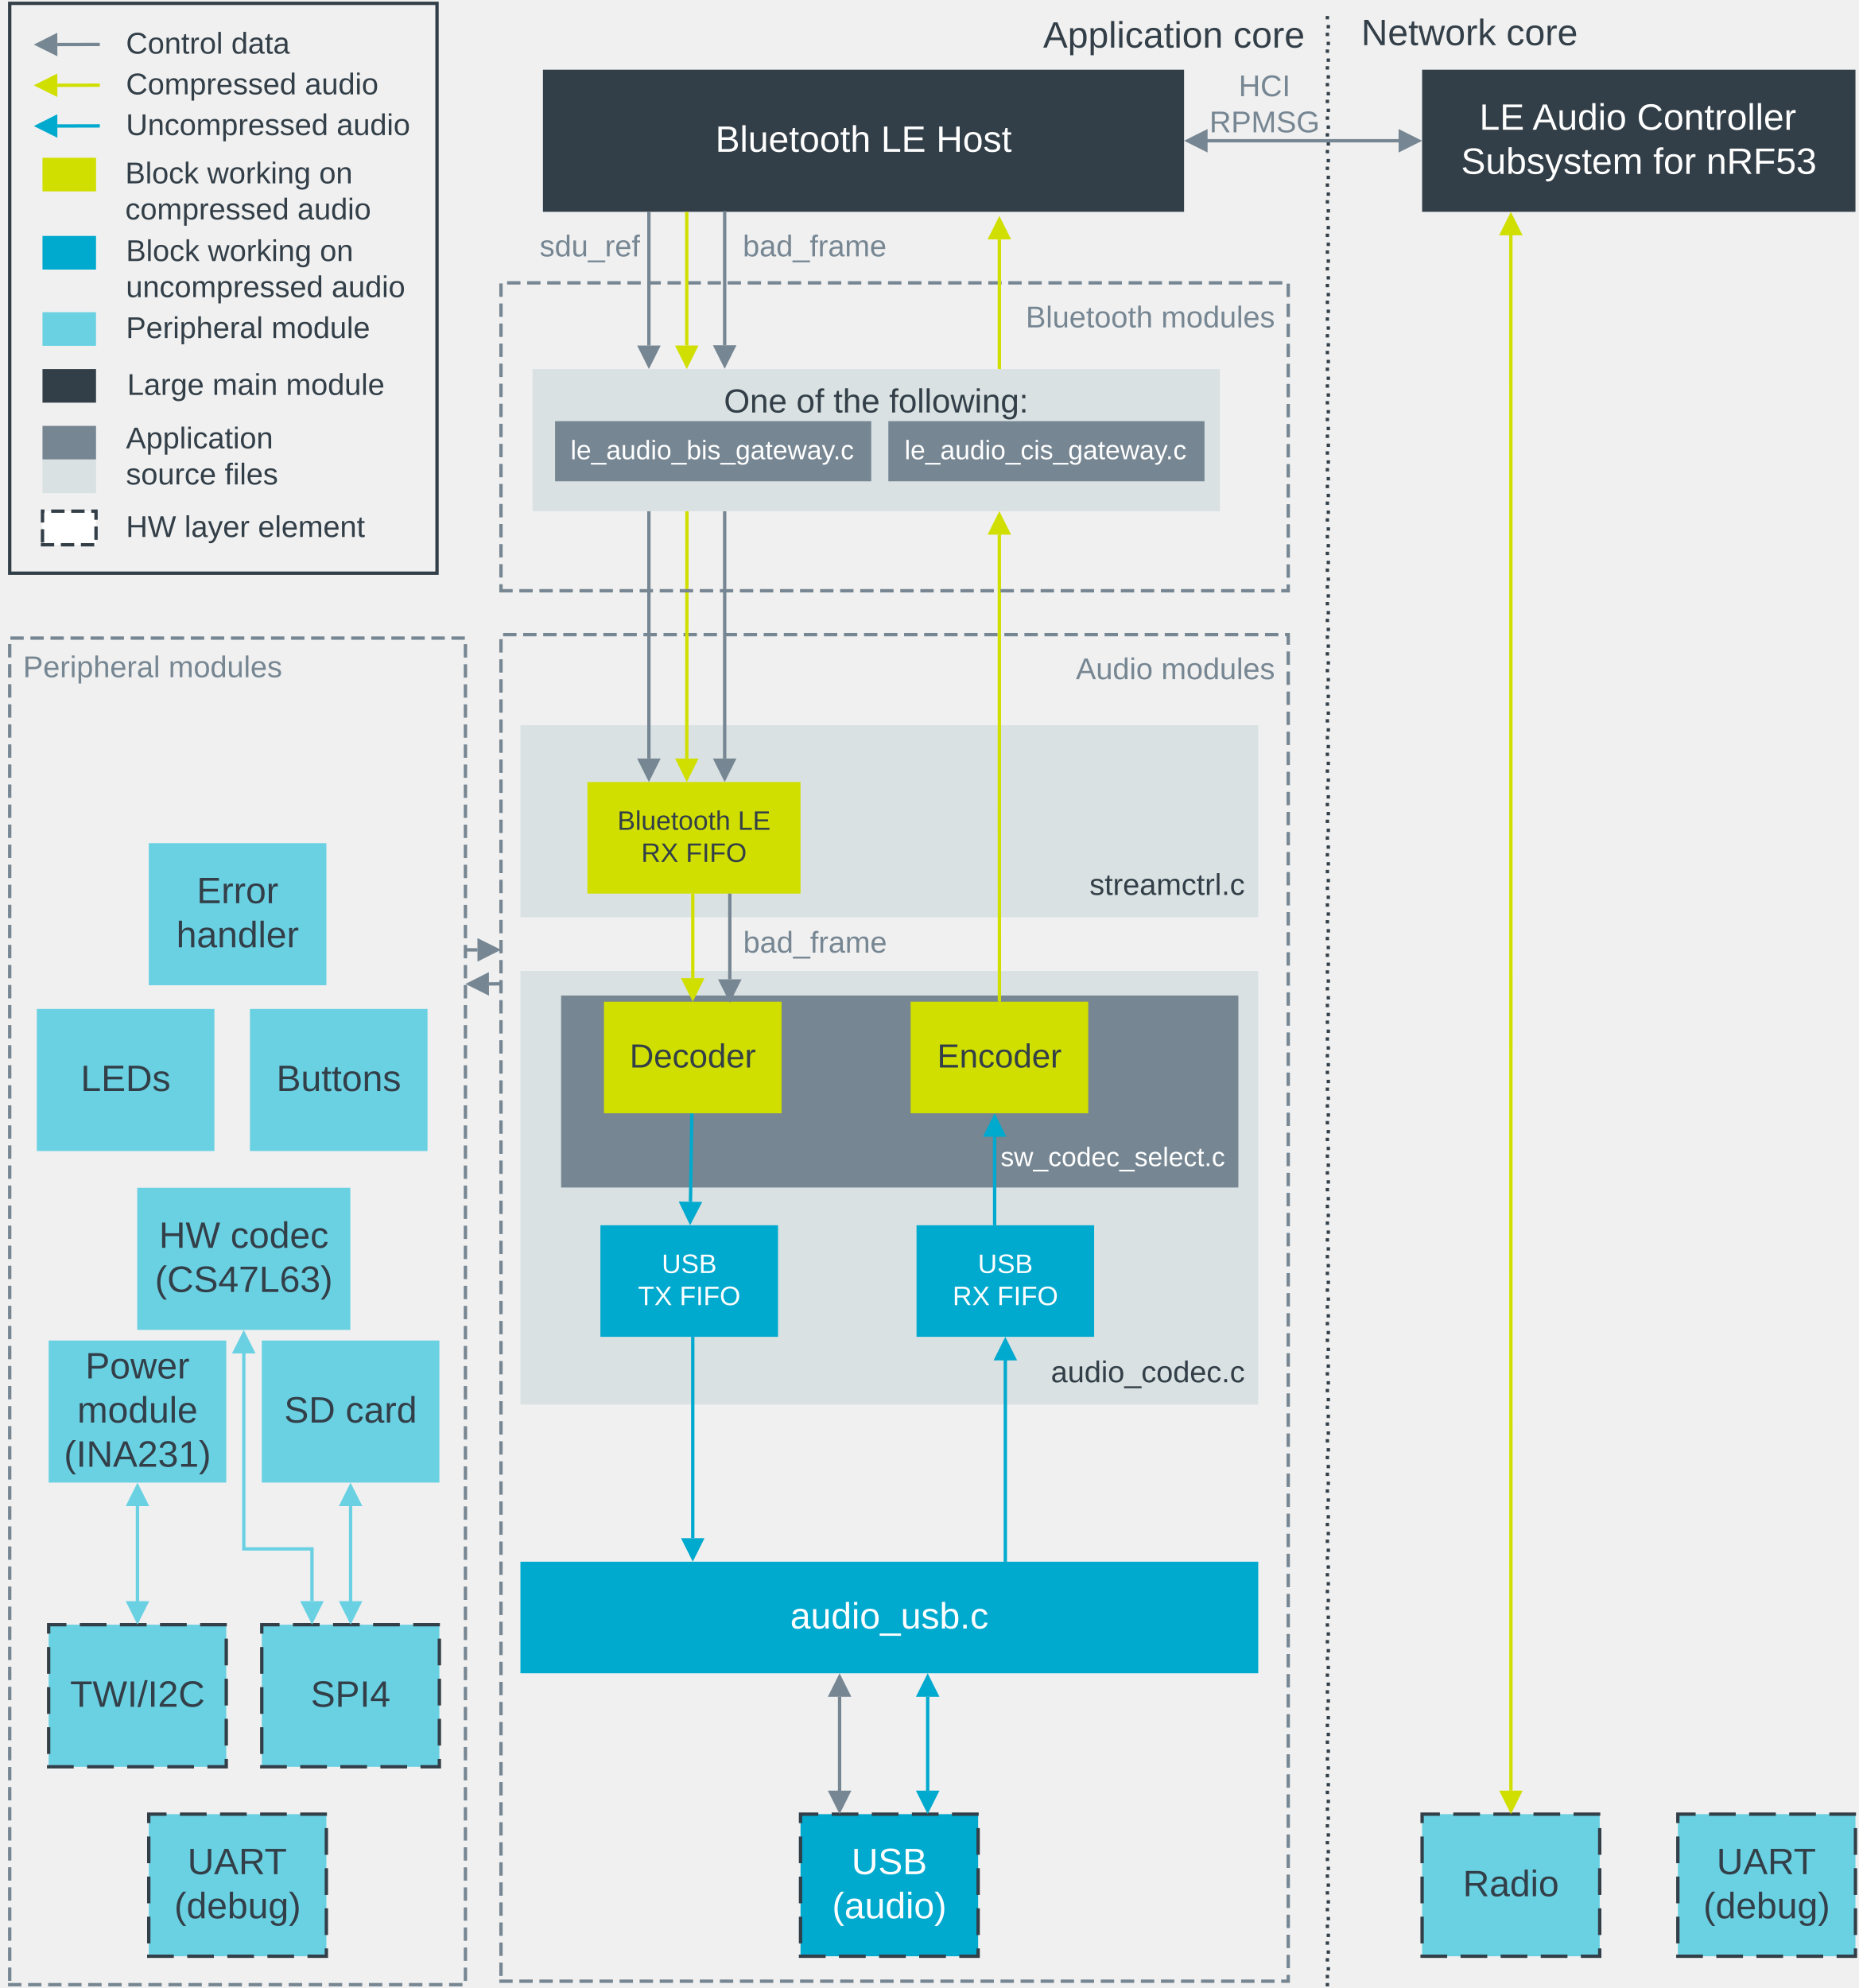
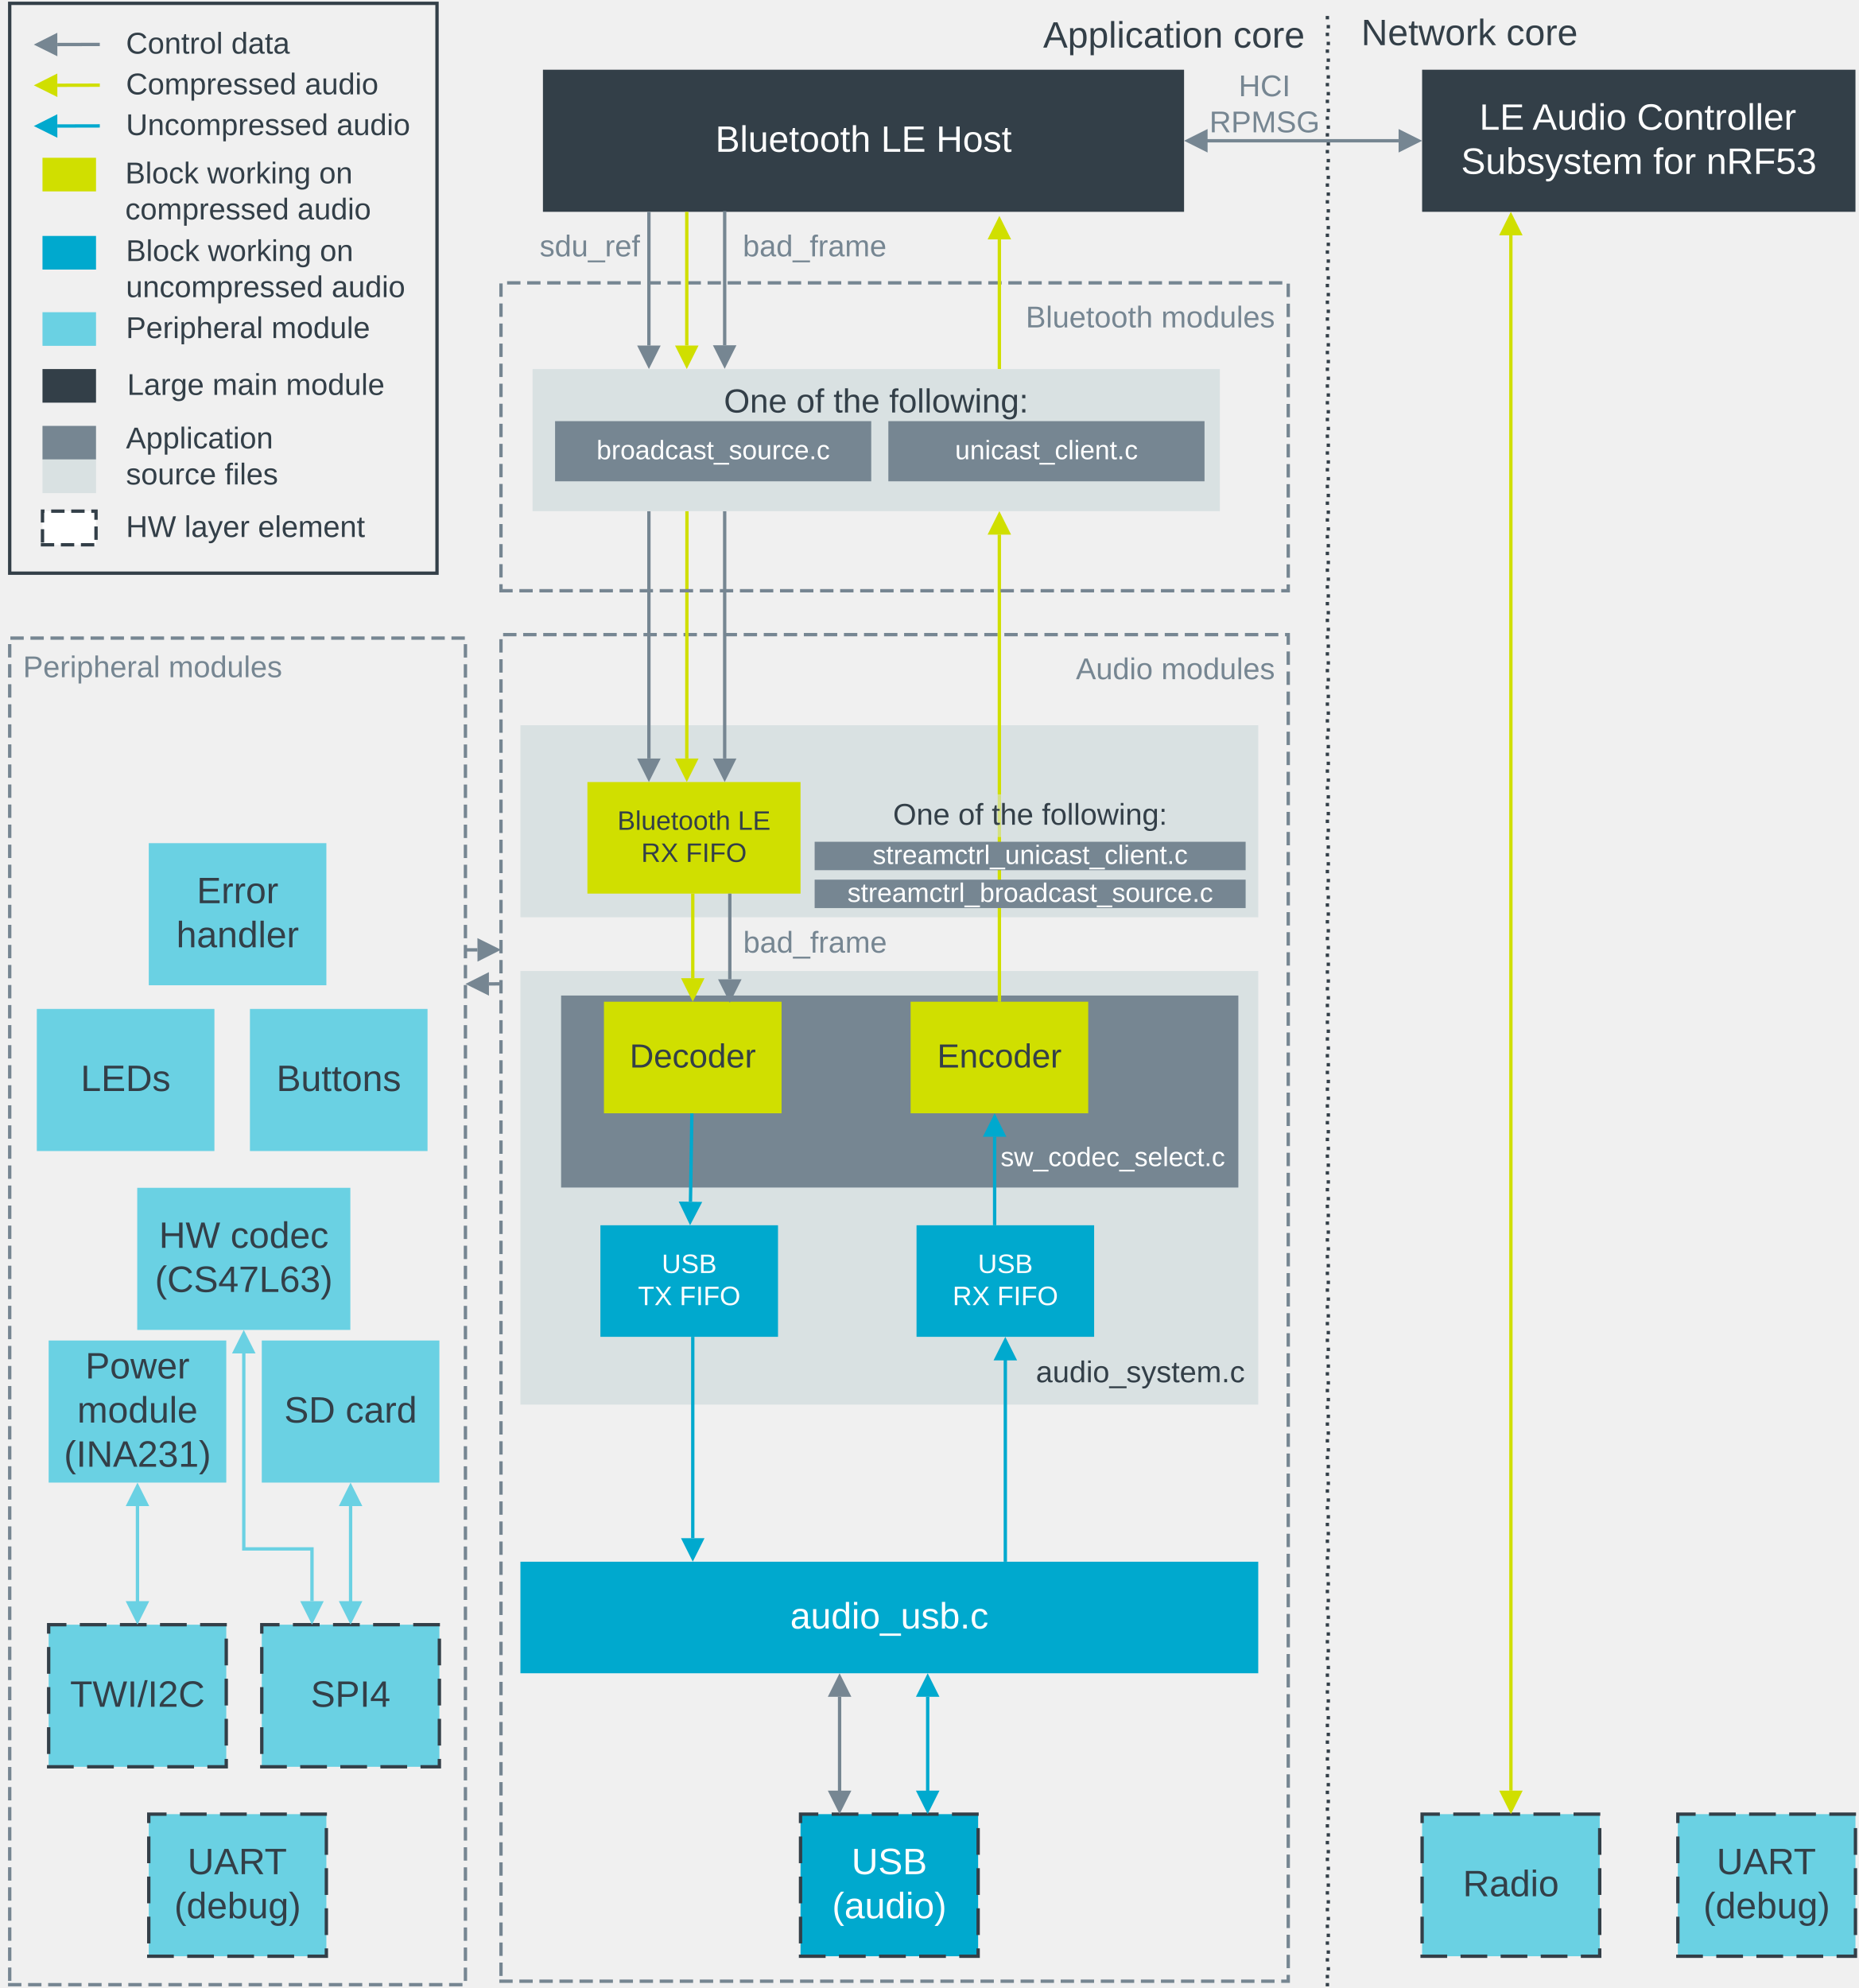
- <svg xmlns="http://www.w3.org/2000/svg" xmlns:xlink="http://www.w3.org/1999/xlink" width="7.726in" height="8.262in" viewBox="0 0 556.255 594.878" xml:space="preserve" color-interpolation-filters="sRGB" class="st34">
+ <svg xmlns="http://www.w3.org/2000/svg" xmlns:xlink="http://www.w3.org/1999/xlink" width="7.726in" height="8.262in" viewBox="0 0 556.255 594.878" xml:space="preserve" color-interpolation-filters="sRGB" class="st35">
  <style type="text/css">
	
		.st1 {fill:#333f48;stroke:none;stroke-width:1}
		.st2 {fill:#ffffff;font-family:Arial;font-size:0.917em}
		.st3 {font-size:1em}
		.st4 {fill:#6ad1e3;stroke:#333f48;stroke-dasharray:7,5;stroke-width:1}
		.st5 {fill:#333f48;font-family:Arial;font-size:0.917em}
		.st6 {fill:#6ad1e3;stroke:none;stroke-width:1}
		.st7 {marker-end:url(#mrkr4-55);marker-start:url(#mrkr4-53);stroke:#6ad1e3;stroke-linecap:butt;stroke-width:1}
		.st8 {fill:#6ad1e3;fill-opacity:1;stroke:#6ad1e3;stroke-opacity:1;stroke-width:0.284}
		.st9 {fill:#d9e1e2;stroke:none;stroke-width:1}
		.st10 {fill:#333f48;font-family:Arial;font-size:0.75em}
		.st11 {fill:#00a9ce;stroke:none;stroke-width:1}
		.st12 {fill:none;stroke:#768692;stroke-dasharray:3,3;stroke-width:1}
		.st13 {fill:#00a9ce;stroke:#333f48;stroke-dasharray:7,5;stroke-width:1}
		.st14 {fill:none;stroke:#333f48;stroke-dasharray:0.01,5;stroke-width:1}
		.st15 {fill:none;stroke:none;stroke-width:1}
		.st16 {fill:#d0df00;stroke:none;stroke-width:1}
		.st17 {fill:#333f48;font-family:Arial;font-size:0.667em}
- 		.st18 {marker-end:url(#mrkr4-102);stroke:#768692;stroke-linecap:butt;stroke-width:1}
+ 		.st18 {marker-end:url(#mrkr4-101);stroke:#768692;stroke-linecap:butt;stroke-width:1}
		.st19 {fill:#768692;fill-opacity:1;stroke:#768692;stroke-opacity:1;stroke-width:0.284}
		.st20 {fill:#768692;font-family:Arial;font-size:0.75em}
- 		.st21 {marker-end:url(#mrkr4-119);stroke:#d0df00;stroke-linecap:butt;stroke-width:1}
+ 		.st21 {marker-end:url(#mrkr4-118);stroke:#d0df00;stroke-linecap:butt;stroke-width:1}
		.st22 {fill:#d0df00;fill-opacity:1;stroke:#d0df00;stroke-opacity:1;stroke-width:0.284}
- 		.st23 {marker-end:url(#mrkr4-125);stroke:#00a9ce;stroke-linecap:butt;stroke-width:1}
+ 		.st23 {marker-end:url(#mrkr4-124);stroke:#00a9ce;stroke-linecap:butt;stroke-width:1}
		.st24 {fill:#00a9ce;fill-opacity:1;stroke:#00a9ce;stroke-opacity:1;stroke-width:0.284}
- 		.st25 {marker-start:url(#mrkr4-131);stroke:#00a9ce;stroke-linecap:butt;stroke-width:1}
- 		.st26 {marker-end:url(#mrkr4-102);marker-start:url(#mrkr4-138);stroke:#768692;stroke-linecap:butt;stroke-width:1}
- 		.st27 {marker-end:url(#mrkr4-125);marker-start:url(#mrkr4-131);stroke:#00a9ce;stroke-linecap:butt;stroke-width:1}
+ 		.st25 {marker-start:url(#mrkr4-130);stroke:#00a9ce;stroke-linecap:butt;stroke-width:1}
+ 		.st26 {marker-end:url(#mrkr4-101);marker-start:url(#mrkr4-137);stroke:#768692;stroke-linecap:butt;stroke-width:1}
+ 		.st27 {marker-end:url(#mrkr4-124);marker-start:url(#mrkr4-130);stroke:#00a9ce;stroke-linecap:butt;stroke-width:1}
		.st28 {fill:none;stroke:#333f48;stroke-width:1}
		.st29 {fill:#ffffff;stroke:#333f48;stroke-dasharray:3,3;stroke-width:1}
		.st30 {fill:#ffffff;font-family:Arial;font-size:0.667em}
		.st31 {fill:#768692;stroke:none;stroke-width:1}
		.st32 {fill:#333f48;font-family:Arial;font-size:0.833em}
- 		.st33 {marker-end:url(#mrkr4-119);marker-start:url(#mrkr4-289);stroke:#d0df00;stroke-linecap:butt;stroke-width:1}
- 		.st34 {fill:none;fill-rule:evenodd;font-size:12px;overflow:visible;stroke-linecap:square;stroke-miterlimit:3}
+ 		.st33 {marker-end:url(#mrkr4-118);marker-start:url(#mrkr4-288);stroke:#d0df00;stroke-linecap:butt;stroke-width:1}
+ 		.st34 {fill:#d9e1e2;fill-opacity:0.58;stroke:none;stroke-width:1}
+ 		.st35 {fill:none;fill-rule:evenodd;font-size:12px;overflow:visible;stroke-linecap:square;stroke-miterlimit:3}
	
	</style>
  <defs id="Markers">
    <g id="lend4">
      <path d="M 2 1 L 0 0 L 2 -1 L 2 1 " style="stroke:none" />
    </g>
    <marker id="mrkr4-53" class="st8" refX="6.68" orient="auto" markerUnits="strokeWidth" overflow="visible">
      <use xlink:href="#lend4" transform="scale(3.52) " />
    </marker>
    <marker id="mrkr4-55" class="st8" refX="-7.04" orient="auto" markerUnits="strokeWidth" overflow="visible">
      <use xlink:href="#lend4" transform="scale(-3.52,-3.52) " />
    </marker>
-     <marker id="mrkr4-102" class="st19" refX="-7.04" orient="auto" markerUnits="strokeWidth" overflow="visible">
+     <marker id="mrkr4-101" class="st19" refX="-7.04" orient="auto" markerUnits="strokeWidth" overflow="visible">
      <use xlink:href="#lend4" transform="scale(-3.52,-3.52) " />
    </marker>
-     <marker id="mrkr4-119" class="st22" refX="-7.04" orient="auto" markerUnits="strokeWidth" overflow="visible">
+     <marker id="mrkr4-118" class="st22" refX="-7.04" orient="auto" markerUnits="strokeWidth" overflow="visible">
      <use xlink:href="#lend4" transform="scale(-3.52,-3.52) " />
    </marker>
-     <marker id="mrkr4-125" class="st24" refX="-7.04" orient="auto" markerUnits="strokeWidth" overflow="visible">
+     <marker id="mrkr4-124" class="st24" refX="-7.04" orient="auto" markerUnits="strokeWidth" overflow="visible">
      <use xlink:href="#lend4" transform="scale(-3.52,-3.52) " />
    </marker>
-     <marker id="mrkr4-131" class="st24" refX="6.68" orient="auto" markerUnits="strokeWidth" overflow="visible">
+     <marker id="mrkr4-130" class="st24" refX="6.68" orient="auto" markerUnits="strokeWidth" overflow="visible">
      <use xlink:href="#lend4" transform="scale(3.52) " />
    </marker>
-     <marker id="mrkr4-138" class="st19" refX="6.68" orient="auto" markerUnits="strokeWidth" overflow="visible">
+     <marker id="mrkr4-137" class="st19" refX="6.68" orient="auto" markerUnits="strokeWidth" overflow="visible">
      <use xlink:href="#lend4" transform="scale(3.52) " />
    </marker>
-     <marker id="mrkr4-289" class="st22" refX="6.68" orient="auto" markerUnits="strokeWidth" overflow="visible">
+     <marker id="mrkr4-288" class="st22" refX="6.68" orient="auto" markerUnits="strokeWidth" overflow="visible">
      <use xlink:href="#lend4" transform="scale(3.52) " />
    </marker>
  </defs>
  <g>
    <g id="shape5-1" transform="translate(162.467,-531.496)">
      <rect x="0" y="552.359" width="191.864" height="42.52" class="st1" />
      <text x="51.6" y="576.92" class="st2">Bluetooth LE Host</text>
    </g>
    <g id="shape6-4" transform="translate(425.57,-531.496)">
      <rect x="0" y="552.359" width="129.685" height="42.52" class="st1" />
      <text x="17.15" y="570.32" class="st2">LE Audio Controller <tspan x="11.66" dy="1.2em" class="st3">S</tspan>ubsystem for nRF53</text>
    </g>
    <g id="shape7-8" transform="translate(425.57,-9.50394)">
      <path d="M0 594.88 L53.15 594.88 L53.15 552.36 L0 552.36 L0 594.88 Z" class="st4" />
      <text x="12.2" y="576.92" class="st5">Radio</text>
    </g>
    <g id="shape8-11" transform="translate(502.105,-9.50394)">
      <path d="M0 594.88 L53.15 594.88 L53.15 552.36 L0 552.36 L0 594.88 Z" class="st4" />
      <text x="11.6" y="570.32" class="st5">UART <tspan x="7.62" dy="1.2em" class="st3">(debug)</tspan>
      </text>
    </g>
    <g id="shape9-15" transform="translate(44.5055,-9.50394)">
      <path d="M0 594.88 L53.15 594.88 L53.15 552.36 L0 552.36 L0 594.88 Z" class="st4" />
      <text x="11.6" y="570.32" class="st5">UART <tspan x="7.62" dy="1.2em" class="st3">(debug)</tspan>
      </text>
    </g>
    <g id="shape10-19" transform="translate(14.5462,-66.1969)">
      <path d="M0 594.88 L53.15 594.88 L53.15 552.36 L0 552.36 L0 594.88 Z" class="st4" />
      <text x="6.41" y="576.92" class="st5">TWI/I2C</text>
    </g>
    <g id="shape11-22" transform="translate(78.3257,-66.1969)">
      <path d="M0 594.88 L53.15 594.88 L53.15 552.36 L0 552.36 L0 594.88 Z" class="st4" />
      <text x="14.65" y="576.92" class="st5">SPI4</text>
    </g>
    <g id="shape12-25" transform="translate(78.3257,-151.236)">
      <rect x="0" y="552.359" width="53.15" height="42.52" class="st6" />
      <text x="6.71" y="576.92" class="st5">SD card</text>
    </g>
    <g id="shape13-28" transform="translate(41.0501,-196.926)">
      <rect x="0" y="552.359" width="63.779" height="42.52" class="st6" />
      <text x="6.52" y="570.32" class="st5">HW codec <tspan x="5.29" dy="1.2em" class="st3">(CS47L63)</tspan>
      </text>
    </g>
    <g id="shape14-32" transform="translate(14.5462,-151.236)">
      <rect x="0" y="552.359" width="53.15" height="42.52" class="st6" />
      <text x="10.99" y="563.72" class="st5">Power <tspan x="8.54" dy="1.2em" class="st3">module </tspan>
        <tspan x="4.57" dy="1.2em" class="st3">(INA231)</tspan>
      </text>
    </g>
    <g id="shape15-37" transform="translate(44.5055,-300.055)">
      <rect x="0" y="552.359" width="53.15" height="42.52" class="st6" />
      <text x="14.35" y="570.32" class="st5">Error <tspan x="8.23" dy="1.2em" class="st3">handler</tspan>
      </text>
    </g>
    <g id="shape16-41" transform="translate(74.7824,-250.449)">
      <rect x="0" y="552.359" width="53.15" height="42.52" class="st6" />
      <text x="7.92" y="576.92" class="st5">Buttons</text>
    </g>
    <g id="shape17-44" transform="translate(11.0029,-250.449)">
      <rect x="0" y="552.359" width="53.15" height="42.52" class="st6" />
      <text x="13.13" y="576.92" class="st5">LEDs</text>
    </g>
    <g id="shape18-47" transform="translate(34.0344,-108.717)">
      <path d="M7.09 588.2 L7.09 587.84 L7.09 559.4" class="st7" />
    </g>
    <g id="shape22-56" transform="translate(155.729,-174.567)">
      <rect x="0" y="465.12" width="220.802" height="129.758" class="st9" />
-       <text x="158.76" y="588.18" class="st10">audio_codec.c</text>
+       <text x="154.27" y="588.18" class="st10">audio_system.c</text>
    </g>
    <g id="shape23-59" transform="translate(155.729,-94.1787)">
      <rect x="0" y="561.498" width="220.802" height="33.38" class="st11" />
      <text x="80.74" y="581.49" class="st2">audio_usb.c</text>
    </g>
    <g id="shape25-62" transform="translate(149.909,-2.03534)">
      <path d="M0 594.88 L235.6 594.88 L235.6 191.94 L0 191.94 L0 594.88 Z" class="st12" />
    </g>
    <g id="shape26-64" transform="translate(97.8139,-108.717)">
      <path d="M7.09 588.2 L7.09 587.84 L7.09 559.4" class="st7" />
    </g>
    <g id="shape29-71" transform="translate(72.9399,-196.926)">
      <path d="M0 601.56 L0 601.92 L0 660.41 L20.41 660.41 L20.41 676.05" class="st7" />
    </g>
    <g id="shape30-78" transform="translate(239.555,-9.50394)">
      <path d="M0 594.88 L53.15 594.88 L53.15 552.36 L0 552.36 L0 594.88 Z" class="st13" />
      <text x="15.27" y="570.32" class="st2">USB <tspan x="9.45" dy="1.2em" class="st3">(audio)</tspan>
      </text>
    </g>
    <g id="shape33-82" transform="translate(397.223,-1)">
      <path d="M0 594.88 L0.28 594.88 L0.28 5.27 L0 5.27 L0 594.88 Z" class="st14" />
    </g>
    <g id="shape34-84" transform="translate(397.223,-575.453)">
      <rect x="0" y="576.453" width="85.039" height="18.425" class="st15" />
      <text x="10.12" y="588.97" class="st5">Network core</text>
    </g>
    <g id="shape36-87" transform="translate(305.097,-574.724)">
      <rect x="0" y="576.453" width="92.409" height="18.425" class="st15" />
      <text x="7.07" y="588.97" class="st5">Application core</text>
    </g>
    <g id="shape42-90" transform="translate(155.729,-320.397)">
      <rect x="0" y="537.421" width="220.802" height="57.457" class="st9" />
-       <text x="170.3" y="588.18" class="st10">streamctrl.c</text>
-     </g>
-     <g id="shape43-93" transform="translate(175.775,-327.483)">
+     </g>
+     <g id="shape43-92" transform="translate(175.775,-327.483)">
      <rect x="0" y="561.498" width="63.779" height="33.38" class="st16" />
      <text x="8.98" y="575.79" class="st17">Bluetooth LE <tspan x="16.11" dy="1.2em" class="st3">RX FIFO</tspan>
      </text>
    </g>
-     <g id="shape45-97" transform="translate(209.764,-441.927)">
+     <g id="shape45-96" transform="translate(209.764,-441.927)">
      <path d="M7.09 594.88 L7.09 668.9" class="st18" />
    </g>
-     <g id="shape46-103" transform="translate(187.087,-441.927)">
+     <g id="shape46-102" transform="translate(187.087,-441.927)">
      <path d="M7.09 594.88 L7.09 668.9" class="st18" />
    </g>
-     <g id="shape66-108" transform="translate(218.268,-514.488)">
+     <g id="shape66-107" transform="translate(218.268,-514.488)">
      <rect x="0" y="582.122" width="52.157" height="12.756" class="st15" />
      <text x="4" y="591.2" class="st20">bad_frame</text>
    </g>
-     <g id="shape71-111" transform="translate(156.278,-510.236)">
+     <g id="shape71-110" transform="translate(156.278,-510.236)">
      <rect x="0" y="573.618" width="39.231" height="21.26" class="st15" />
      <text x="5.21" y="586.95" class="st20">sdu_ref</text>
    </g>
-     <g id="shape72-114" transform="translate(212.628,-441.927)">
+     <g id="shape72-113" transform="translate(212.628,-441.927)">
      <path d="M-7.06 594.88 L-7.11 668.9" class="st21" />
    </g>
-     <g id="shape74-120" transform="translate(200.215,-194.856)">
+     <g id="shape74-119" transform="translate(200.215,-194.856)">
      <path d="M7.09 594.88 L7.09 655.13" class="st23" />
    </g>
-     <g id="shape75-126" transform="translate(307.932,-194.856)">
+     <g id="shape75-125" transform="translate(307.932,-194.856)">
      <path d="M-7.09 601.56 L-7.09 601.92 L-7.09 662.17" class="st25" />
    </g>
-     <g id="shape80-132" transform="translate(244.152,-52.0236)">
+     <g id="shape80-131" transform="translate(244.152,-52.0236)">
      <path d="M7.09 588.2 L7.09 587.84 L7.09 559.76" class="st26" />
    </g>
-     <g id="shape81-140" transform="translate(270.515,-52.0236)">
+     <g id="shape81-139" transform="translate(270.515,-52.0236)">
      <path d="M7.09 588.2 L7.09 587.84 L7.09 559.76" class="st27" />
    </g>
-     <g id="shape82-147" transform="translate(354.331,-545.669)">
+     <g id="shape82-146" transform="translate(354.331,-545.669)">
      <path d="M6.68 587.79 L7.04 587.79 L64.2 587.79" class="st26" />
    </g>
-     <g id="shape83-154" transform="translate(357.165,-552.756)">
+     <g id="shape83-153" transform="translate(357.165,-552.756)">
      <rect x="0" y="573.618" width="42.52" height="21.26" class="st15" />
      <text x="13.51" y="581.55" class="st20">HCI <tspan x="4.76" dy="1.2em" class="st3">RPMSG</tspan>
      </text>
    </g>
-     <g id="shape84-158" transform="translate(304.964,-383.712)">
+     <g id="shape84-157" transform="translate(304.964,-383.712)">
      <rect x="0" y="573.618" width="80.548" height="21.26" class="st15" />
      <text x="17.01" y="586.95" class="st20">Audio modules</text>
    </g>
-     <g id="shape86-161" transform="translate(137.503,-303.569)">
+     <g id="shape86-160" transform="translate(137.503,-303.569)">
      <path d="M1.77 587.81 L5.37 587.8" class="st18" />
    </g>
-     <g id="shape87-166" transform="translate(151.676,-307.546)">
+     <g id="shape87-165" transform="translate(151.676,-307.546)">
      <path d="M-1.77 601.95 L-5.37 601.96" class="st18" />
    </g>
-     <g id="shape88-171" transform="translate(2.88994,-423.362)">
+     <g id="shape88-170" transform="translate(2.88994,-423.362)">
      <rect x="0" y="424.362" width="127.877" height="170.516" class="st28" />
    </g>
-     <g id="shape89-173" transform="translate(12.7002,-537.606)">
+     <g id="shape89-172" transform="translate(12.7002,-537.606)">
      <rect x="0" y="584.817" width="16.019" height="10.061" class="st16" />
    </g>
-     <g id="shape90-175" transform="translate(29.8533,-588.644)">
+     <g id="shape90-174" transform="translate(29.8533,-588.644)">
      <path d="M0 601.94 L-12.71 601.97" class="st18" />
    </g>
-     <g id="shape91-180" transform="translate(33.6886,-576.505)">
+     <g id="shape91-179" transform="translate(33.6886,-576.505)">
      <rect x="0" y="584.817" width="71.566" height="10.061" class="st15" />
      <text x="4" y="592.55" class="st10">Control data</text>
    </g>
-     <g id="shape93-183" transform="translate(29.8533,-576.455)">
+     <g id="shape93-182" transform="translate(29.8533,-576.455)">
      <path d="M0 601.94 L-12.71 601.97" class="st21" />
    </g>
-     <g id="shape94-188" transform="translate(33.6886,-564.316)">
+     <g id="shape94-187" transform="translate(33.6886,-564.316)">
      <rect x="0" y="584.817" width="97.078" height="10.061" class="st15" />
      <text x="4" y="592.55" class="st10">Compressed audio</text>
    </g>
-     <g id="shape95-191" transform="translate(29.8533,-564.266)">
+     <g id="shape95-190" transform="translate(29.8533,-564.266)">
      <path d="M0 601.94 L-12.71 601.97" class="st23" />
    </g>
-     <g id="shape96-196" transform="translate(33.6886,-552.127)">
+     <g id="shape96-195" transform="translate(33.6886,-552.127)">
      <rect x="0" y="584.817" width="97.078" height="10.061" class="st15" />
      <text x="4" y="592.55" class="st10">Uncompressed audio</text>
    </g>
-     <g id="shape97-199" transform="translate(12.7002,-514.215)">
+     <g id="shape97-198" transform="translate(12.7002,-514.215)">
      <rect x="0" y="584.817" width="16.019" height="10.061" class="st11" />
    </g>
-     <g id="shape98-201" transform="translate(33.4717,-532.285)">
+     <g id="shape98-200" transform="translate(33.4717,-532.285)">
      <rect x="0" y="584.817" width="97.078" height="10.061" class="st15" />
      <text x="4" y="587.15" class="st10">Block working on <tspan x="4" dy="1.2em" class="st3">compressed audio</tspan>
      </text>
    </g>
-     <g id="shape99-205" transform="translate(33.6886,-509.04)">
+     <g id="shape99-204" transform="translate(33.6886,-509.04)">
      <rect x="0" y="584.817" width="97.078" height="10.061" class="st15" />
      <text x="4" y="587.15" class="st10">Block working on <tspan x="4" dy="1.2em" class="st3">uncompressed audio</tspan>
      </text>
    </g>
-     <g id="shape100-209" transform="translate(12.7002,-431.866)">
+     <g id="shape100-208" transform="translate(12.7002,-431.866)">
      <path d="M0 594.88 L16.02 594.88 L16.02 584.82 L0 584.82 L0 594.88 Z" class="st29" />
    </g>
-     <g id="shape101-211" transform="translate(33.6886,-431.866)">
+     <g id="shape101-210" transform="translate(33.6886,-431.866)">
      <rect x="0" y="584.817" width="97.078" height="10.061" class="st15" />
      <text x="4" y="592.55" class="st10">HW layer element</text>
    </g>
-     <g id="group102-214" transform="translate(2.88994,-1)">
-       <g id="shape24-215">
+     <g id="group102-213" transform="translate(2.88994,-1)">
+       <g id="shape24-214">
        <path d="M0 594.88 L136.38 594.88 L136.38 191.94 L0 191.94 L0 594.88 Z" class="st12" />
      </g>
-       <g id="shape85-217" transform="translate(0,-384.935)">
+       <g id="shape85-216" transform="translate(0,-384.935)">
        <rect x="0" y="576.876" width="136.381" height="18.002" class="st15" />
        <text x="4" y="588.58" class="st20">Peripheral modules</text>
      </g>
    </g>
-     <g id="shape103-220" transform="translate(179.664,-194.856)">
+     <g id="shape103-219" transform="translate(179.664,-194.856)">
      <rect x="0" y="561.498" width="53.15" height="33.38" class="st11" />
      <text x="18.35" y="575.79" class="st30">USB <tspan x="11.24" dy="1.2em" class="st3">TX FIFO</tspan>
      </text>
    </g>
-     <g id="shape104-224" transform="translate(274.271,-194.856)">
+     <g id="shape104-223" transform="translate(274.271,-194.856)">
      <rect x="0" y="561.498" width="53.15" height="33.38" class="st11" />
      <text x="18.35" y="575.79" class="st30">USB  <tspan x="10.8" dy="1.2em" class="st3">RX FIFO</tspan>
      </text>
    </g>
-     <g id="shape40-228" transform="translate(167.901,-239.528)">
+     <g id="shape40-227" transform="translate(167.901,-239.528)">
      <rect x="0" y="537.421" width="202.677" height="57.457" class="st31" />
      <text x="131.53" y="588.48" class="st30">sw_codec_select.c</text>
    </g>
-     <g id="shape105-231" transform="translate(272.499,-261.753)">
+     <g id="shape105-230" transform="translate(272.499,-261.753)">
      <rect x="0" y="561.498" width="53.15" height="33.38" class="st16" />
      <text x="7.95" y="581.19" class="st32">Encoder</text>
    </g>
-     <g id="shape106-234" transform="translate(180.727,-261.75)">
+     <g id="shape106-233" transform="translate(180.727,-261.75)">
      <rect x="0" y="561.498" width="53.15" height="33.38" class="st16" />
      <text x="7.68" y="581.19" class="st32">Decoder</text>
    </g>
-     <g id="shape107-237" transform="translate(200.215,-327.483)">
+     <g id="shape107-236" transform="translate(200.215,-327.483)">
      <path d="M7.09 594.88 L7.09 620.19" class="st21" />
    </g>
-     <g id="shape109-242" transform="translate(306.151,-295.134)">
+     <g id="shape109-241" transform="translate(306.151,-295.134)">
      <path d="M-7.08 594.88 L-7.1 455.12" class="st21" />
    </g>
-     <g id="shape111-247" transform="translate(211.301,-327.483)">
+     <g id="shape111-246" transform="translate(211.301,-327.483)">
      <path d="M7.09 594.88 L7.09 620.52" class="st18" />
    </g>
-     <g id="shape112-252" transform="translate(218.388,-301.89)">
+     <g id="shape112-251" transform="translate(218.388,-301.89)">
      <rect x="0" y="573.618" width="53.15" height="21.26" class="st15" />
      <text x="4" y="586.95" class="st20">bad_frame</text>
    </g>
-     <g id="shape113-255" transform="translate(213.857,-261.75)">
+     <g id="shape113-254" transform="translate(213.857,-261.75)">
      <path d="M-6.82 594.88 L-7.24 621.35" class="st23" />
    </g>
-     <g id="shape114-260" transform="translate(290.551,-228.236)">
+     <g id="shape114-259" transform="translate(290.551,-228.236)">
      <path d="M7.09 594.88 L7.09 568.4" class="st23" />
    </g>
-     <g id="shape115-265" transform="translate(12.7002,-491.394)">
+     <g id="shape115-264" transform="translate(12.7002,-491.394)">
      <rect x="0" y="584.817" width="16.019" height="10.061" class="st6" />
    </g>
-     <g id="shape116-267" transform="translate(33.6886,-491.394)">
+     <g id="shape116-266" transform="translate(33.6886,-491.394)">
      <rect x="0" y="584.817" width="97.078" height="10.061" class="st15" />
      <text x="4" y="592.55" class="st10">Peripheral module</text>
    </g>
-     <g id="shape117-270" transform="translate(12.7002,-474.386)">
+     <g id="shape117-269" transform="translate(12.7002,-474.386)">
      <rect x="0" y="584.817" width="16.019" height="10.061" class="st1" />
    </g>
-     <g id="shape118-272" transform="translate(34.0387,-474.386)">
+     <g id="shape118-271" transform="translate(34.0387,-474.386)">
      <rect x="0" y="584.817" width="97.078" height="10.061" class="st15" />
      <text x="4" y="592.55" class="st10">Large main module</text>
    </g>
-     <g id="shape119-275" transform="translate(33.6886,-452.986)">
+     <g id="shape119-274" transform="translate(33.6886,-452.986)">
      <rect x="0" y="584.817" width="97.078" height="10.061" class="st15" />
      <text x="4" y="587.15" class="st10">Application <tspan x="4" dy="1.2em" class="st3">source files</tspan>
      </text>
    </g>
-     <g id="shape120-279" transform="translate(12.7002,-457.378)">
+     <g id="shape120-278" transform="translate(12.7002,-457.378)">
      <rect x="0" y="584.817" width="16.019" height="10.061" class="st31" />
    </g>
-     <g id="shape121-281" transform="translate(12.7002,-447.317)">
+     <g id="shape121-280" transform="translate(12.7002,-447.317)">
      <rect x="0" y="584.817" width="16.019" height="10.061" class="st9" />
    </g>
-     <g id="shape122-283" transform="translate(445.049,-531.496)">
+     <g id="shape122-282" transform="translate(445.049,-531.496)">
      <path d="M7.08 601.56 L7.08 601.92 L7.1 1067.31" class="st33" />
    </g>
-     <g id="shape129-291" transform="translate(149.909,-418.11)">
+     <g id="shape129-290" transform="translate(149.909,-418.11)">
      <path d="M0 594.88 L235.6 594.88 L235.6 502.75 L0 502.75 L0 594.88 Z" class="st12" />
    </g>
-     <g id="group130-293" transform="translate(159.36,-441.927)">
-       <g id="shape124-294">
+     <g id="shape131-292" transform="translate(187.087,-531.496)">
+       <path d="M7.09 594.88 L7.09 634.89" class="st18" />
+     </g>
+     <g id="shape132-297" transform="translate(198.425,-531.496)">
+       <path d="M7.09 594.88 L7.09 634.89" class="st21" />
+     </g>
+     <g id="shape133-302" transform="translate(209.764,-531.72)">
+       <path d="M7.09 594.88 L7.09 635.04" class="st18" />
+     </g>
+     <g id="shape134-307" transform="translate(291.969,-484.447)">
+       <path d="M7.09 594.88 L7.09 556.08" class="st21" />
+     </g>
+     <g id="shape135-312" transform="translate(300.472,-488.976)">
+       <rect x="0" y="573.618" width="85.039" height="21.26" class="st15" />
+       <text x="6.49" y="586.95" class="st20">Bluetooth modules</text>
+     </g>
+     <g id="shape136-315" transform="translate(243.78,-334.488)">
+       <rect x="0" y="586.374" width="128.976" height="8.504" class="st31" />
+       <text x="17.36" y="593.03" class="st30">streamctrl_unicast_client.c</text>
+     </g>
+     <g id="shape137-318" transform="translate(243.78,-323.15)">
+       <rect x="0" y="586.374" width="128.976" height="8.504" class="st31" />
+       <text x="9.8" y="593.03" class="st30">streamctrl_broadcast_source.c</text>
+     </g>
+     <g id="group138-321" transform="translate(159.36,-441.927)">
+       <g id="shape124-322">
        <rect x="0" y="552.359" width="205.689" height="42.52" class="st9" />
        <text x="57.26" y="565.36" class="st32">One of the following:</text>
      </g>
-       <g id="shape125-297" transform="translate(6.73799,-8.92863)">
+       <g id="shape125-325" transform="translate(6.73799,-8.92863)">
        <rect x="0" y="576.878" width="94.615" height="18" class="st31" />
-         <text x="4.61" y="588.28" class="st30">le_audio_bis_gateway.c</text>
-       </g>
-       <g id="shape126-300" transform="translate(106.476,-8.92863)">
+         <text x="12.4" y="588.28" class="st30">broadcast_source.c</text>
+       </g>
+       <g id="shape126-328" transform="translate(106.476,-8.92863)">
        <rect x="0" y="576.878" width="94.615" height="18" class="st31" />
-         <text x="4.84" y="588.28" class="st30">le_audio_cis_gateway.c</text>
-       </g>
-     </g>
-     <g id="shape131-303" transform="translate(187.087,-531.496)">
-       <path d="M7.09 594.88 L7.09 634.89" class="st18" />
-     </g>
-     <g id="shape132-308" transform="translate(198.425,-531.496)">
-       <path d="M7.09 594.88 L7.09 634.89" class="st21" />
-     </g>
-     <g id="shape133-313" transform="translate(209.764,-531.72)">
-       <path d="M7.09 594.88 L7.09 635.04" class="st18" />
-     </g>
-     <g id="shape134-318" transform="translate(291.969,-484.447)">
-       <path d="M7.09 594.88 L7.09 556.08" class="st21" />
-     </g>
-     <g id="shape135-323" transform="translate(300.472,-488.976)">
-       <rect x="0" y="573.618" width="85.039" height="21.26" class="st15" />
-       <text x="6.49" y="586.95" class="st20">Bluetooth modules</text>
+         <text x="19.96" y="588.28" class="st30">unicast_client.c</text>
+       </g>
+     </g>
+     <g id="shape139-331" transform="translate(243.78,-344.409)">
+       <rect x="0" y="582.122" width="128.976" height="12.756" class="st34" />
+       <text x="23.46" y="591.2" class="st10">One of the following:</text>
    </g>
  </g>
</svg>
